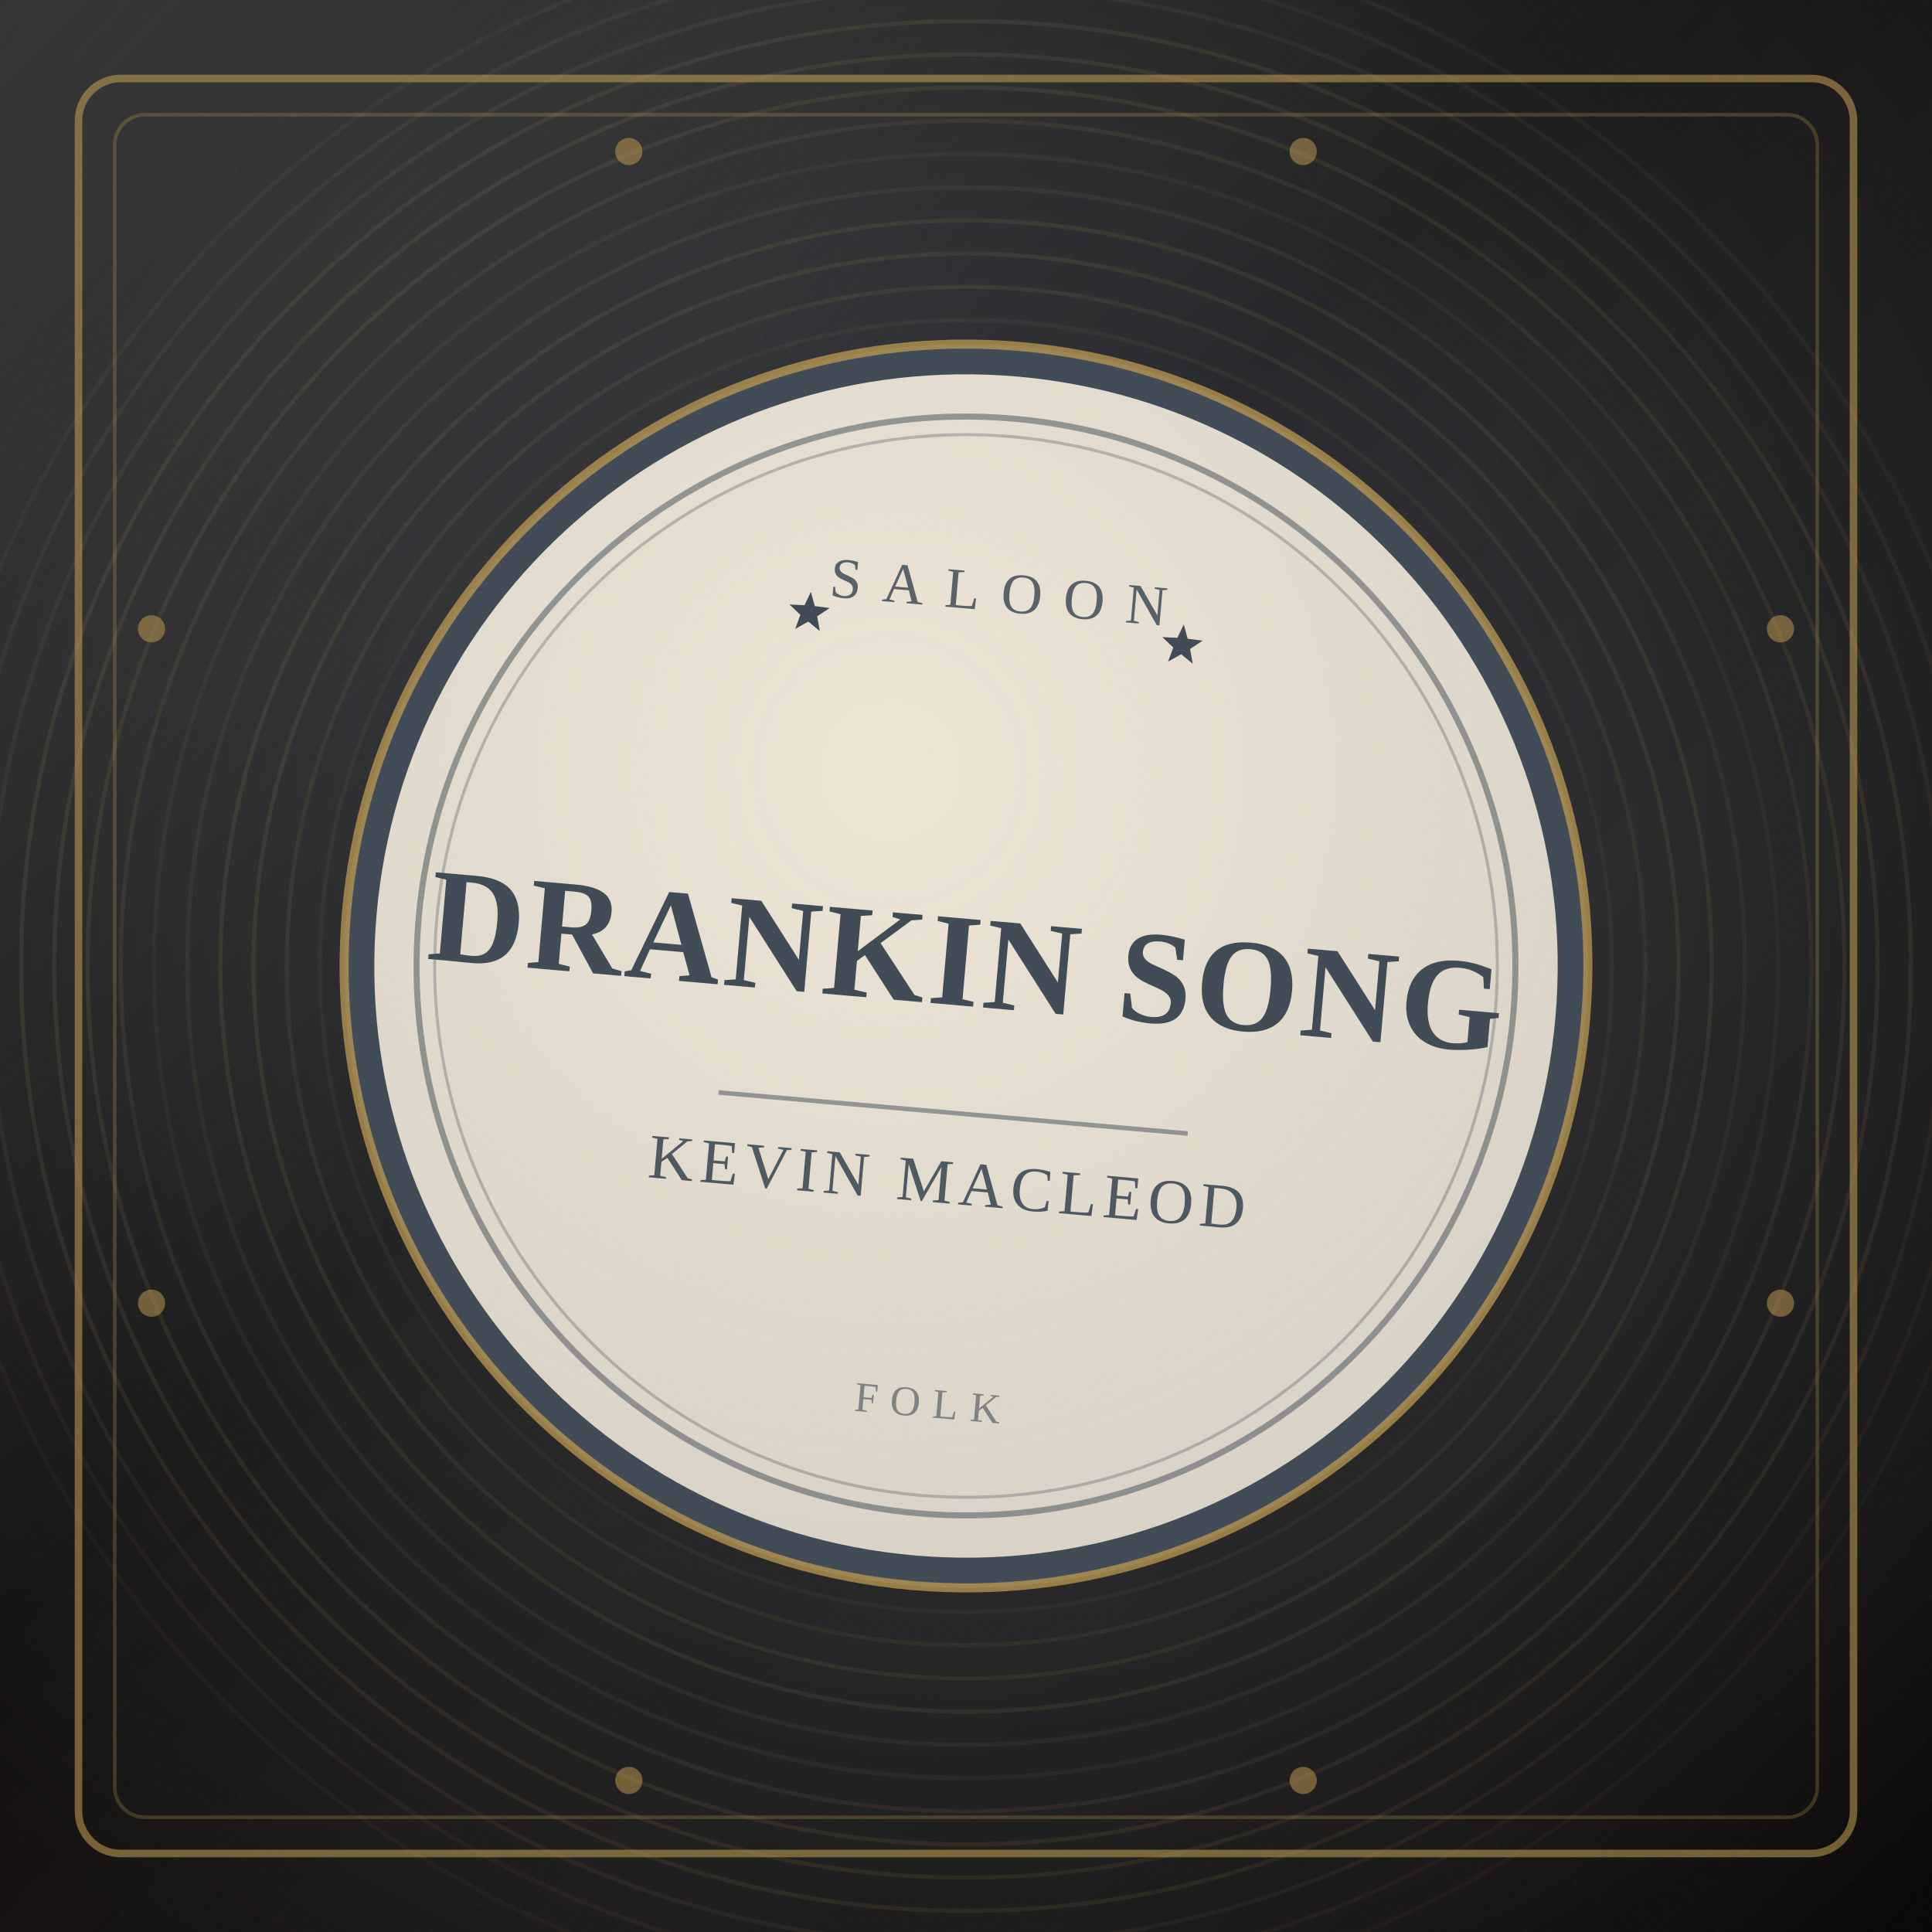
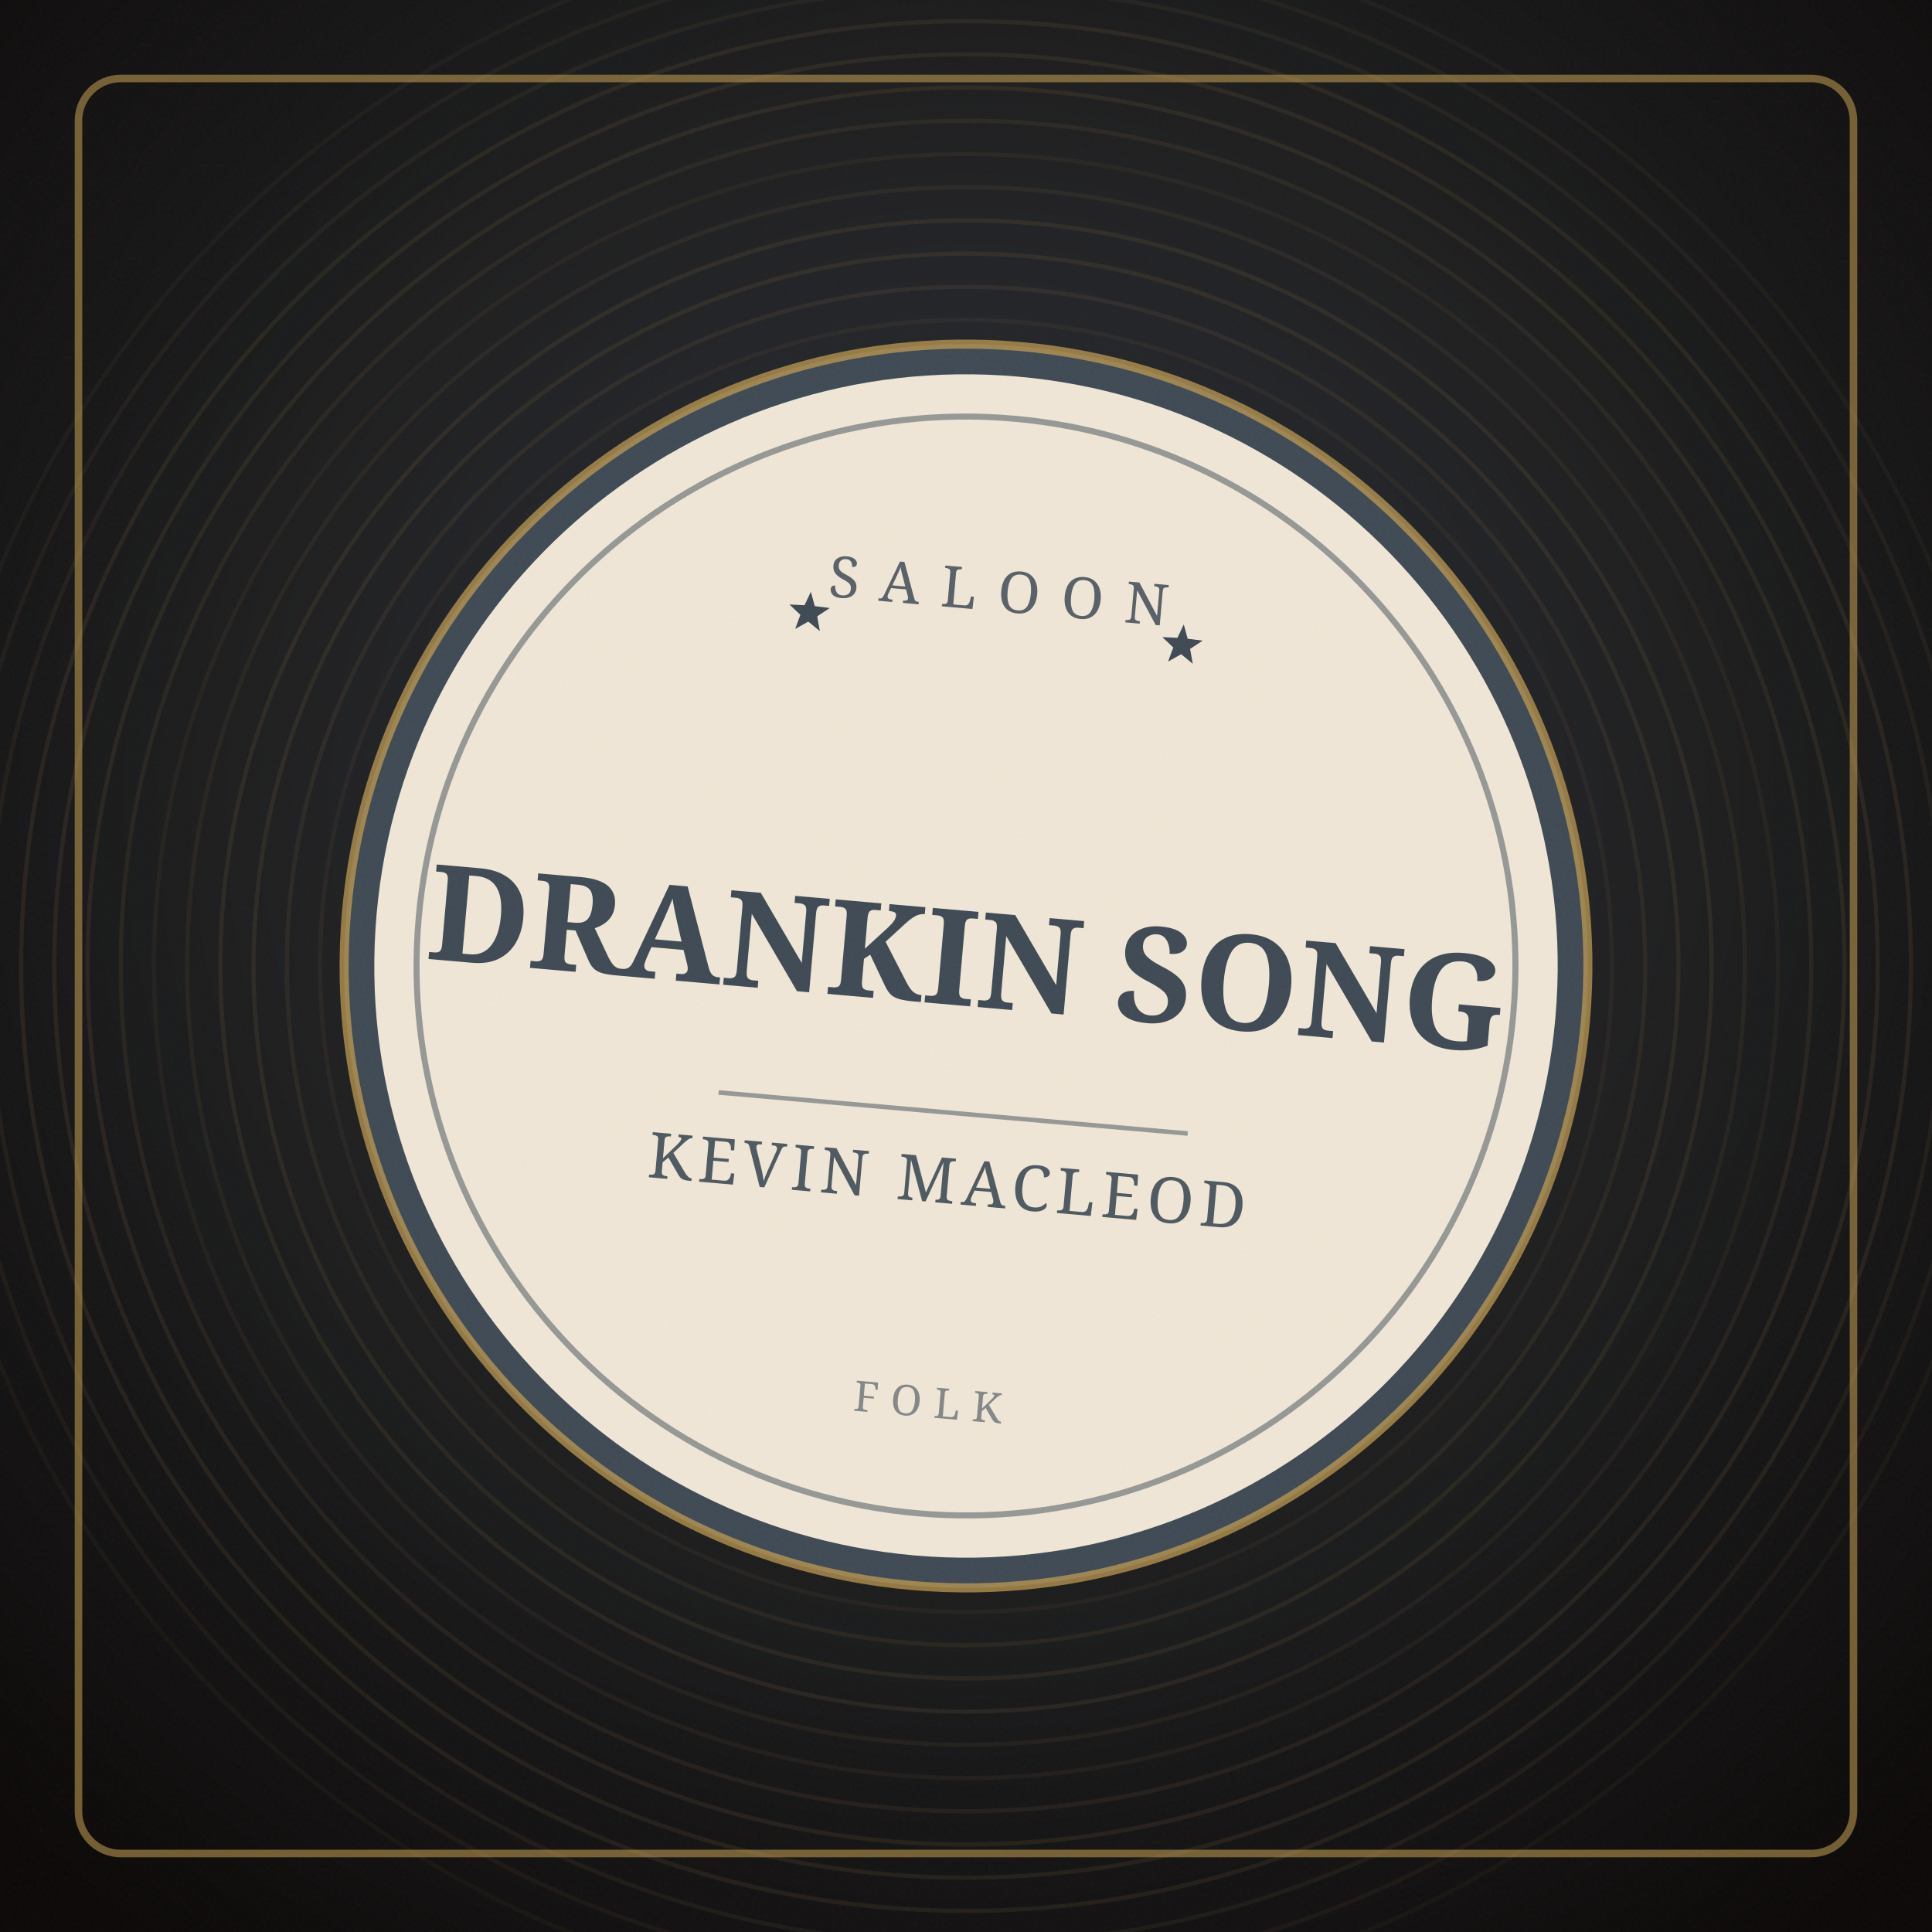
<svg xmlns="http://www.w3.org/2000/svg" viewBox="0 0 640 640" width="640" height="640" role="img" aria-label="Drankin Song by Kevin MacLeod">
  <defs>
-     <radialGradient id="vig" cx="50%" cy="42%" r="72%">
+     <radialGradient id="v" cx="50%" cy="42%" r="72%">
      <stop offset="0%" stop-color="#3F4A55" stop-opacity="0.55" />
-       <stop offset="100%" stop-color="#000000" stop-opacity="0.62" />
+       <stop offset="100%" stop-color="#000" stop-opacity="0.62" />
    </radialGradient>
-     <radialGradient id="lbl" cx="42%" cy="34%" r="78%">
-       <stop offset="0%" stop-color="#EFE6D6" />
-       <stop offset="100%" stop-color="#EFE6D6" stop-opacity="0.86" />
-     </radialGradient>
-     <linearGradient id="sheen" x1="0" y1="0" x2="1" y2="1">
-       <stop offset="0%" stop-color="#ffffff" stop-opacity="0.16" />
-       <stop offset="42%" stop-color="#ffffff" stop-opacity="0.02" />
-       <stop offset="100%" stop-color="#000000" stop-opacity="0.16" />
-     </linearGradient>
-     <filter id="paper" x="-10%" y="-10%" width="120%" height="120%">
-       <feTurbulence type="fractalNoise" baseFrequency="0.85" numOctaves="3" seed="516" result="n" />
-       <feColorMatrix in="n" type="saturate" values="0" />
+     <filter id="p" x="-10%" y="-10%" width="120%" height="120%">
+       <feTurbulence type="fractalNoise" baseFrequency="0.85" numOctaves="3" seed="516" />
+       <feColorMatrix type="saturate" values="0" />
      <feComponentTransfer>
        <feFuncA type="linear" slope="0.055" />
      </feComponentTransfer>
      <feComposite operator="in" in2="SourceGraphic" />
    </filter>
  </defs>
  <rect width="640" height="640" fill="#1C1512" />
-   <rect width="640" height="640" fill="url(#vig)" />
+   <rect width="640" height="640" fill="url(#v)" />
  <circle cx="320" cy="320" r="214" fill="none" stroke="#C6A052" stroke-opacity="0.062" stroke-width="1.4" />
  <circle cx="320" cy="320" r="225" fill="none" stroke="#C6A052" stroke-opacity="0.086" stroke-width="1.4" />
  <circle cx="320" cy="320" r="236" fill="none" stroke="#C6A052" stroke-opacity="0.098" stroke-width="1.4" />
  <circle cx="320" cy="320" r="247" fill="none" stroke="#C6A052" stroke-opacity="0.098" stroke-width="1.4" />
  <circle cx="320" cy="320" r="258" fill="none" stroke="#C6A052" stroke-opacity="0.074" stroke-width="1.4" />
  <circle cx="320" cy="320" r="269" fill="none" stroke="#C6A052" stroke-opacity="0.062" stroke-width="1.4" />
  <circle cx="320" cy="320" r="280" fill="none" stroke="#C6A052" stroke-opacity="0.086" stroke-width="1.4" />
  <circle cx="320" cy="320" r="291" fill="none" stroke="#C6A052" stroke-opacity="0.098" stroke-width="1.4" />
  <circle cx="320" cy="320" r="302" fill="none" stroke="#C6A052" stroke-opacity="0.098" stroke-width="1.4" />
  <circle cx="320" cy="320" r="313" fill="none" stroke="#C6A052" stroke-opacity="0.098" stroke-width="1.4" />
  <circle cx="320" cy="320" r="324" fill="none" stroke="#C6A052" stroke-opacity="0.074" stroke-width="1.4" />
  <circle cx="320" cy="320" r="335" fill="none" stroke="#C6A052" stroke-opacity="0.062" stroke-width="1.4" />
  <circle cx="320" cy="320" r="346" fill="none" stroke="#C6A052" stroke-opacity="0.050" stroke-width="1.4" />
-   <rect width="640" height="640" fill="url(#sheen)" />
  <rect x="26" y="26" width="588" height="588" rx="14" fill="none" stroke="#C6A052" stroke-opacity="0.55" stroke-width="2.5" />
-   <rect x="38" y="38" width="564" height="564" rx="10" fill="none" stroke="#C6A052" stroke-opacity="0.26" stroke-width="1.2" />
-   <circle cx="589.8" cy="431.7" r="4.5" fill="#C6A052" fill-opacity="0.5" />
-   <circle cx="431.7" cy="589.8" r="4.5" fill="#C6A052" fill-opacity="0.5" />
-   <circle cx="208.3" cy="589.8" r="4.5" fill="#C6A052" fill-opacity="0.5" />
-   <circle cx="50.2" cy="431.7" r="4.5" fill="#C6A052" fill-opacity="0.5" />
-   <circle cx="50.2" cy="208.3" r="4.5" fill="#C6A052" fill-opacity="0.5" />
-   <circle cx="208.3" cy="50.2" r="4.5" fill="#C6A052" fill-opacity="0.5" />
-   <circle cx="431.7" cy="50.2" r="4.5" fill="#C6A052" fill-opacity="0.5" />
-   <circle cx="589.8" cy="208.3" r="4.5" fill="#C6A052" fill-opacity="0.5" />
  <g transform="rotate(5 320 320)">
    <circle cx="320" cy="320" r="206" fill="#3F4A55" stroke="#C6A052" stroke-opacity="0.7" stroke-width="3" />
-     <circle cx="320" cy="320" r="196" fill="url(#lbl)" />
+     <circle cx="320" cy="320" r="196" fill="#EFE6D6" />
    <circle cx="320" cy="320" r="182" fill="none" stroke="#3F4A55" stroke-opacity="0.5" stroke-width="2" />
-     <circle cx="320" cy="320" r="176" fill="none" stroke="#3F4A55" stroke-opacity="0.3" stroke-width="1" />
-     <text x="320" y="202" text-anchor="middle" font-family="Georgia, 'Times New Roman', serif" font-size="19" letter-spacing="7" fill="#3F4A55" fill-opacity="0.85">SALOON</text>
+     <text x="320" y="202" text-anchor="middle" font-family="Georgia, serif" font-size="19" letter-spacing="7" fill="#3F4A55" fill-opacity="0.85">SALOON</text>
    <polygon points="258.0,201.0 259.7,205.6 264.7,205.8 260.8,208.9 262.1,213.7 258.0,210.9 253.9,213.7 255.2,208.9 251.3,205.8 256.3,205.6" fill="#3F4A55" />
    <polygon points="382.0,201.0 383.7,205.6 388.7,205.8 384.8,208.9 386.1,213.7 382.0,210.9 377.9,213.7 379.2,208.9 375.3,205.8 380.3,205.6" fill="#3F4A55" />
-     <g font-family="Georgia, 'Times New Roman', serif" font-weight="bold" fill="#3F4A55">
-       <text x="320" y="333.2" text-anchor="middle" font-size="44" letter-spacing="1">DRANKIN SONG</text>
+     <g font-family="Georgia, serif" font-weight="bold" fill="#3F4A55">
+       <text x="320" y="333.2" text-anchor="middle" font-size="44">DRANKIN SONG</text>
    </g>
    <line x1="242" y1="368.88" x2="398" y2="368.88" stroke="#3F4A55" stroke-opacity="0.5" stroke-width="1.5" />
-     <text x="320" y="398.88" text-anchor="middle" font-family="Georgia, 'Times New Roman', serif" font-size="21" letter-spacing="2" fill="#3F4A55" fill-opacity="0.9">KEVIN MACLEOD</text>
-     <text x="320" y="470" text-anchor="middle" font-family="Georgia, 'Times New Roman', serif" font-size="14" letter-spacing="4" fill="#3F4A55" fill-opacity="0.6">FOLK</text>
+     <text x="320" y="398.88" text-anchor="middle" font-family="Georgia, serif" font-size="21" letter-spacing="2" fill="#3F4A55" fill-opacity="0.9">KEVIN MACLEOD</text>
+     <text x="320" y="470" text-anchor="middle" font-family="Georgia, serif" font-size="14" letter-spacing="4" fill="#3F4A55" fill-opacity="0.6">FOLK</text>
  </g>
-   <rect width="640" height="640" filter="url(#paper)" fill="#ffffff" opacity="0.5" />
+   <rect width="640" height="640" filter="url(#p)" fill="#fff" opacity="0.5" />
</svg>
